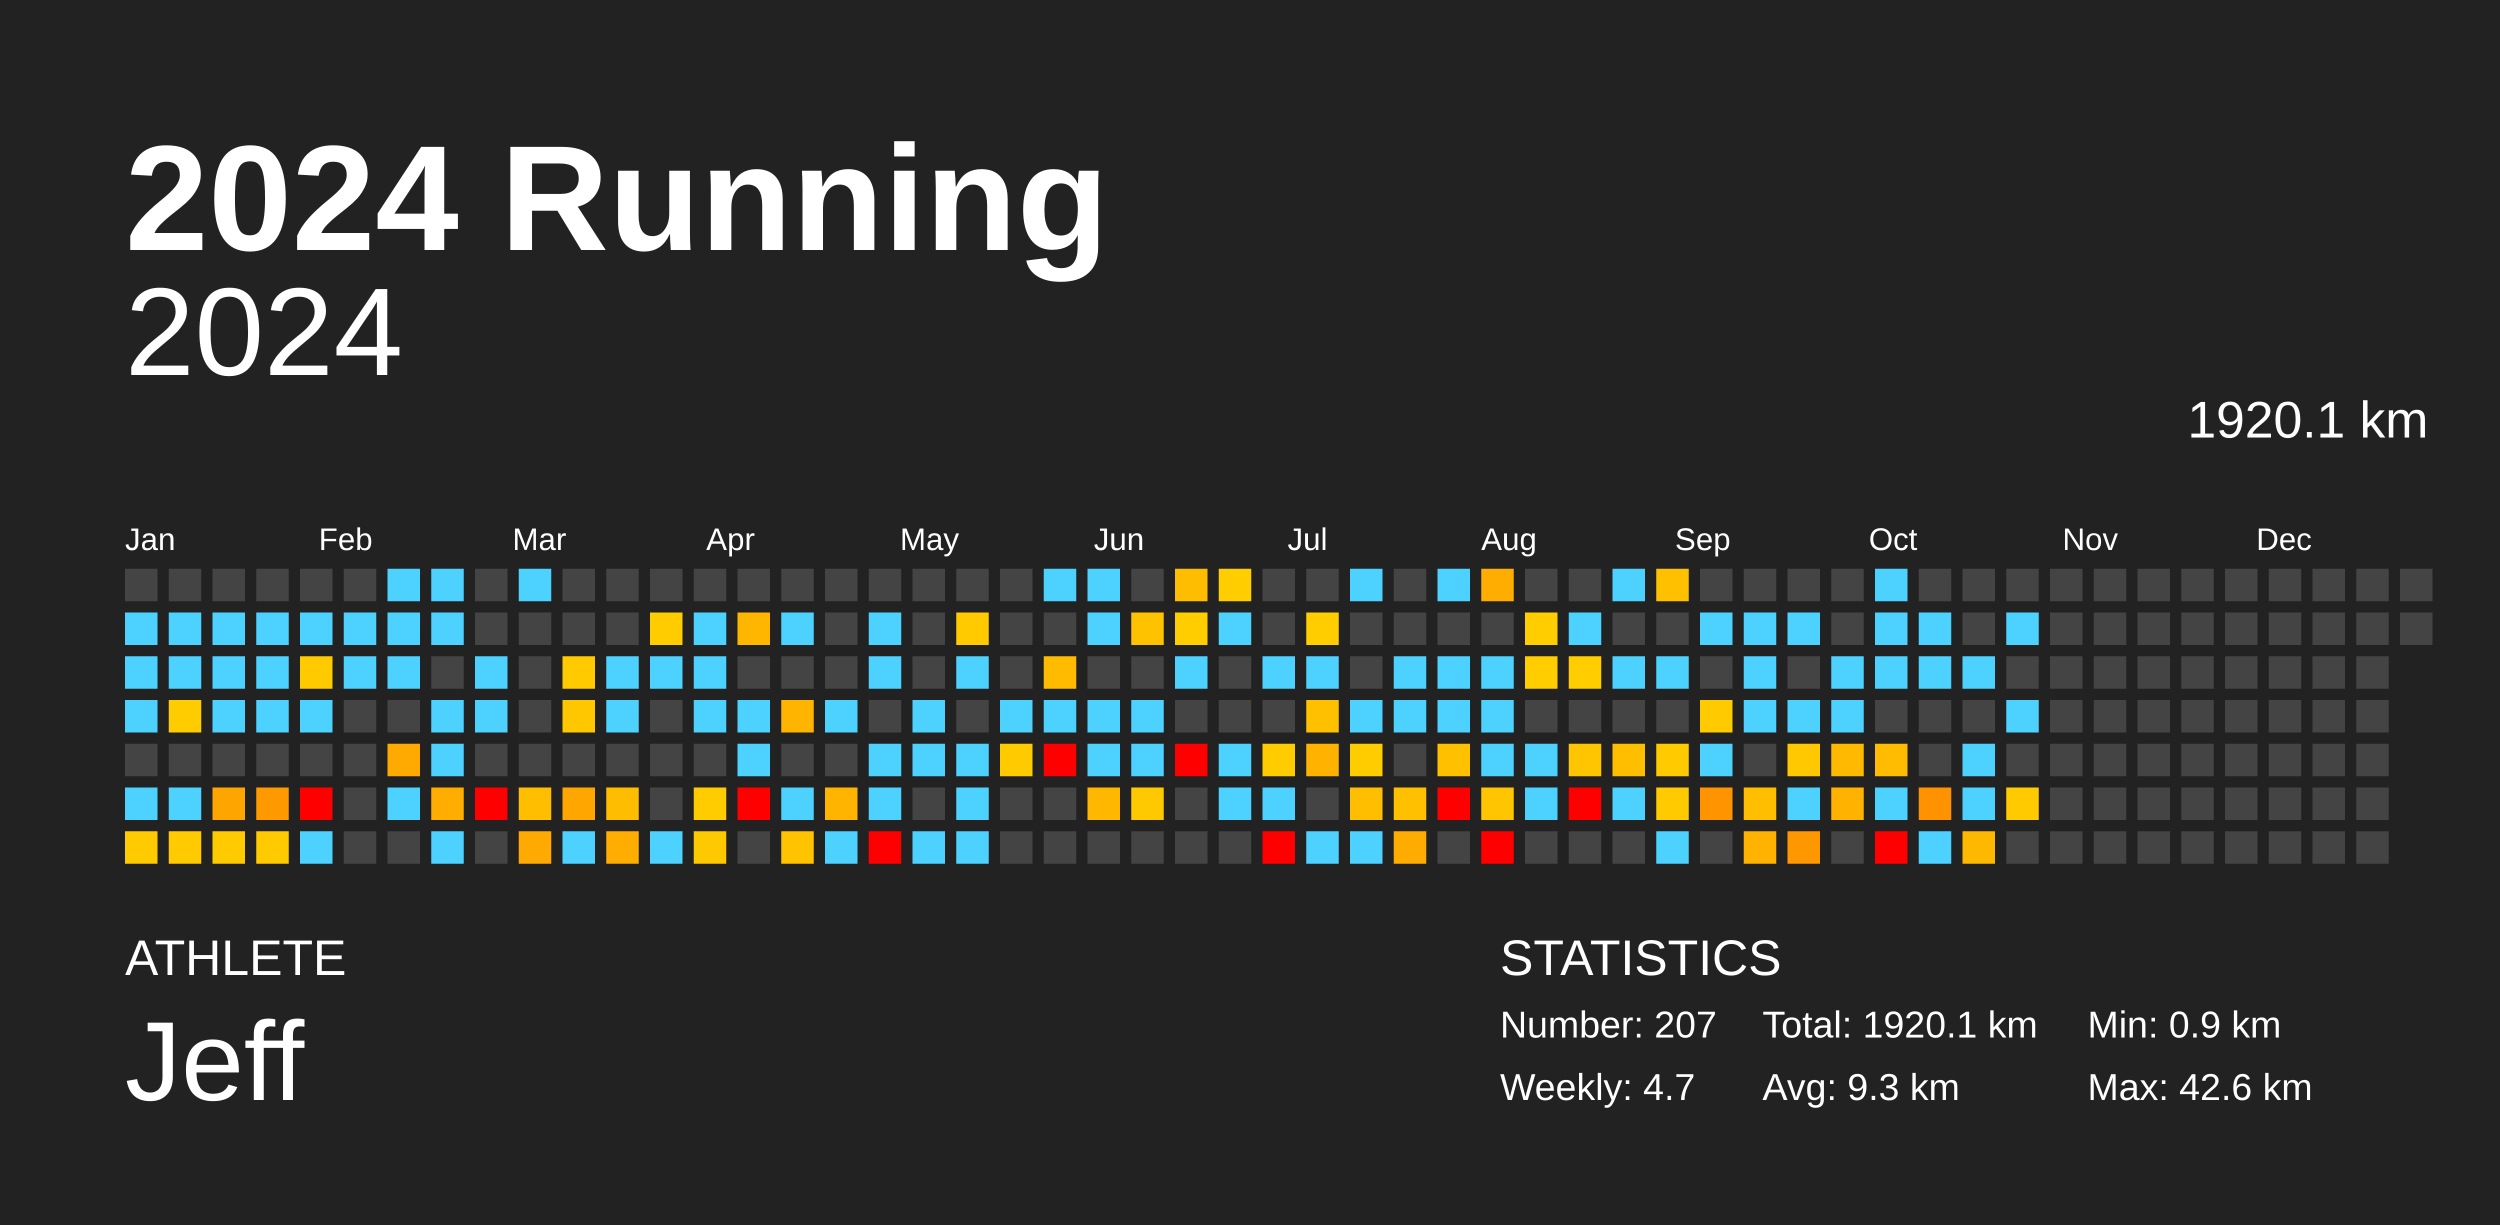
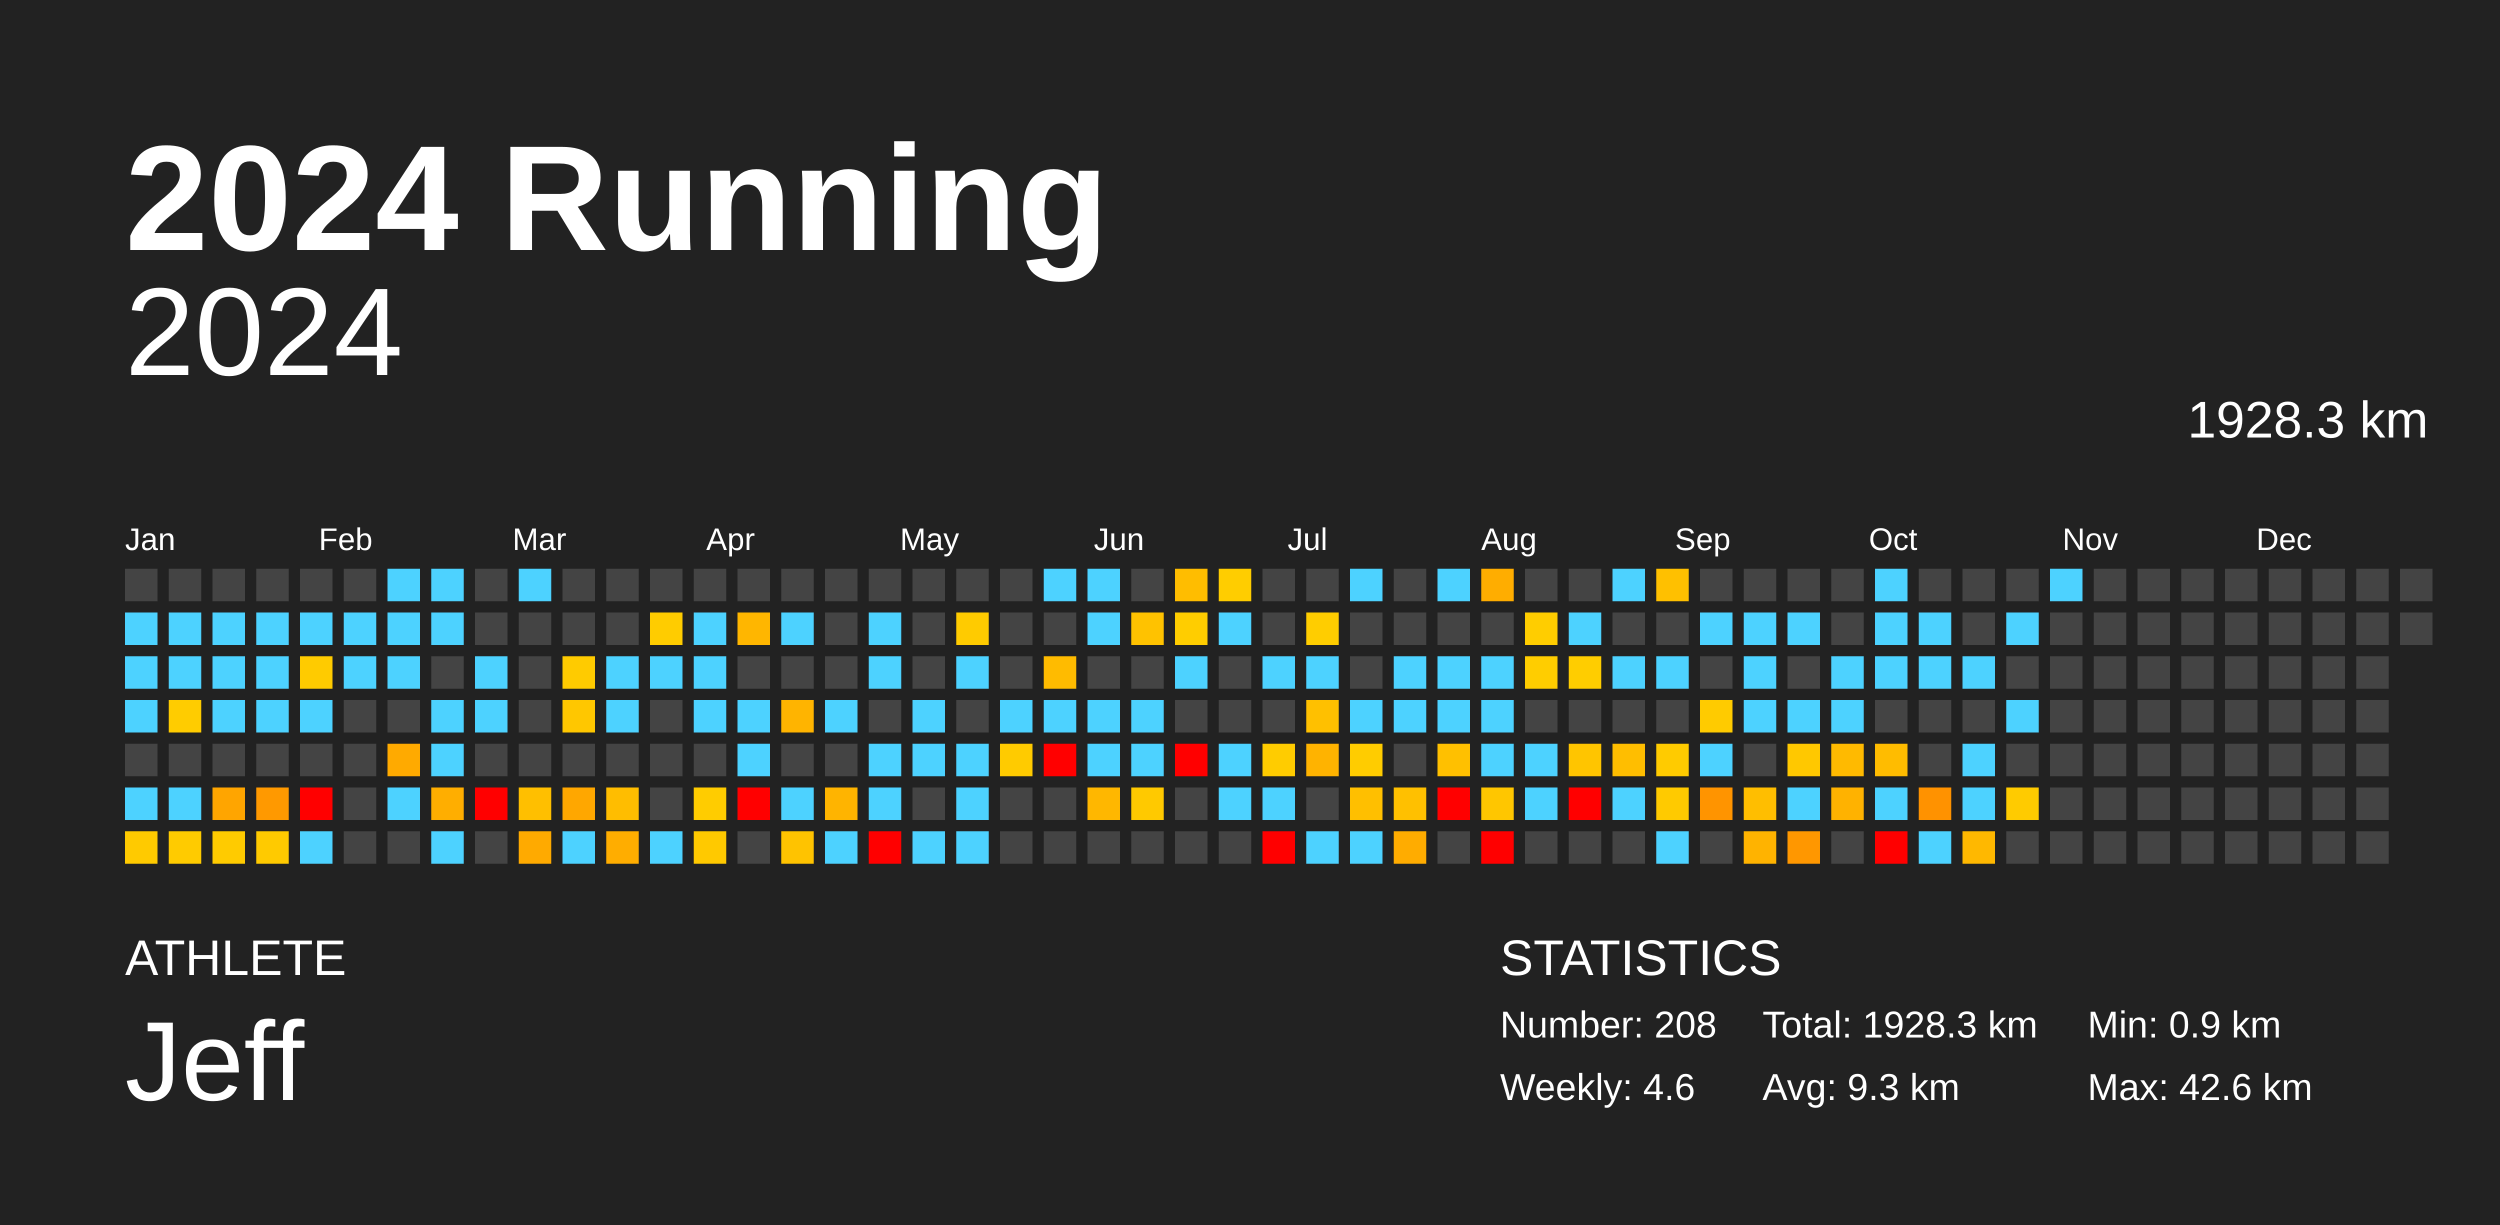
<svg xmlns="http://www.w3.org/2000/svg" baseProfile="full" height="98mm" version="1.1" viewBox="0,0,200,98" width="200mm">
  <defs />
  <rect fill="#222222" height="98" width="200" x="0" y="0" />
  <text fill="#FFFFFF" style="font-size:12px; font-family:Arial; font-weight:bold;" x="10" y="20">2024 Running</text>
  <text fill="#FFFFFF" style="font-size:4px; font-family:Arial" x="10" y="78">ATHLETE</text>
  <text fill="#FFFFFF" style="font-size:9px; font-family:Arial" x="10" y="88">Jeff</text>
  <text fill="#FFFFFF" style="font-size:4px; font-family:Arial" x="120" y="78">STATISTICS</text>
-   <text fill="#FFFFFF" style="font-size:3px; font-family:Arial" x="120" y="83">Number: 207</text>
-   <text fill="#FFFFFF" style="font-size:3px; font-family:Arial" x="120" y="88">Weekly: 4.7</text>
-   <text fill="#FFFFFF" style="font-size:3px; font-family:Arial" x="141" y="83">Total: 1920.1 km</text>
+   <text fill="#FFFFFF" style="font-size:3px; font-family:Arial" x="120" y="83">Number: 208</text>
+   <text fill="#FFFFFF" style="font-size:3px; font-family:Arial" x="120" y="88">Weekly: 4.6</text>
+   <text fill="#FFFFFF" style="font-size:3px; font-family:Arial" x="141" y="83">Total: 1928.3 km</text>
  <text fill="#FFFFFF" style="font-size:3px; font-family:Arial" x="141" y="88">Avg: 9.3 km</text>
  <text fill="#FFFFFF" style="font-size:3px; font-family:Arial" x="167" y="83">Min: 0.9 km</text>
  <text fill="#FFFFFF" style="font-size:3px; font-family:Arial" x="167" y="88">Max: 42.6 km</text>
  <text alignment-baseline="hanging" fill="#FFFFFF" style="font-size:10.0px; font-family:Arial;" x="10" y="30">2024</text>
-   <text alignment-baseline="hanging" fill="#FFFFFF" style="font-size:4.125px; font-family:Arial;" x="175" y="35">1920.1 km</text>
+   <text alignment-baseline="hanging" fill="#FFFFFF" style="font-size:4.125px; font-family:Arial;" x="175" y="35">1928.3 km</text>
  <text fill="#FFFFFF" style="font-size:2.5px; font-family:Arial" x="10.0" y="44">Jan</text>
  <text fill="#FFFFFF" style="font-size:2.5px; font-family:Arial" x="25.5" y="44">Feb</text>
  <text fill="#FFFFFF" style="font-size:2.5px; font-family:Arial" x="41.0" y="44">Mar</text>
  <text fill="#FFFFFF" style="font-size:2.5px; font-family:Arial" x="56.5" y="44">Apr</text>
  <text fill="#FFFFFF" style="font-size:2.5px; font-family:Arial" x="72.0" y="44">May</text>
  <text fill="#FFFFFF" style="font-size:2.5px; font-family:Arial" x="87.5" y="44">Jun</text>
  <text fill="#FFFFFF" style="font-size:2.5px; font-family:Arial" x="103.0" y="44">Jul</text>
  <text fill="#FFFFFF" style="font-size:2.5px; font-family:Arial" x="118.5" y="44">Aug</text>
  <text fill="#FFFFFF" style="font-size:2.5px; font-family:Arial" x="134.0" y="44">Sep</text>
  <text fill="#FFFFFF" style="font-size:2.5px; font-family:Arial" x="149.5" y="44">Oct</text>
  <text fill="#FFFFFF" style="font-size:2.5px; font-family:Arial" x="165.0" y="44">Nov</text>
  <text fill="#FFFFFF" style="font-size:2.5px; font-family:Arial" x="180.5" y="44">Dec</text>
  <rect fill="#444444" height="2.6" width="2.6" x="10.0" y="45.5" />
  <rect fill="#4dd2ff" height="2.6" width="2.6" x="10.0" y="49.0" />
  <rect fill="#4dd2ff" height="2.6" width="2.6" x="10.0" y="52.5" />
  <rect fill="#4dd2ff" height="2.6" width="2.6" x="10.0" y="56.0" />
  <rect fill="#444444" height="2.6" width="2.6" x="10.0" y="59.5" />
  <rect fill="#4dd2ff" height="2.6" width="2.6" x="10.0" y="63.0" />
  <rect fill="#ffca00" height="2.6" width="2.6" x="10.0" y="66.5" />
  <rect fill="#444444" height="2.6" width="2.6" x="13.5" y="45.5" />
  <rect fill="#4dd2ff" height="2.6" width="2.6" x="13.5" y="49.0" />
  <rect fill="#4dd2ff" height="2.6" width="2.6" x="13.5" y="52.5" />
  <rect fill="#ffcc00" height="2.6" width="2.6" x="13.5" y="56.0" />
  <rect fill="#444444" height="2.6" width="2.6" x="13.5" y="59.5" />
  <rect fill="#4dd2ff" height="2.6" width="2.6" x="13.5" y="63.0" />
  <rect fill="#ffcb00" height="2.6" width="2.6" x="13.5" y="66.5" />
  <rect fill="#444444" height="2.6" width="2.6" x="17.0" y="45.5" />
  <rect fill="#4dd2ff" height="2.6" width="2.6" x="17.0" y="49.0" />
  <rect fill="#4dd2ff" height="2.6" width="2.6" x="17.0" y="52.5" />
  <rect fill="#4dd2ff" height="2.6" width="2.6" x="17.0" y="56.0" />
  <rect fill="#444444" height="2.6" width="2.6" x="17.0" y="59.5" />
  <rect fill="#ffa500" height="2.6" width="2.6" x="17.0" y="63.0" />
  <rect fill="#ffcb00" height="2.6" width="2.6" x="17.0" y="66.5" />
  <rect fill="#444444" height="2.6" width="2.6" x="20.5" y="45.5" />
  <rect fill="#4dd2ff" height="2.6" width="2.6" x="20.5" y="49.0" />
  <rect fill="#4dd2ff" height="2.6" width="2.6" x="20.5" y="52.5" />
  <rect fill="#4dd2ff" height="2.6" width="2.6" x="20.5" y="56.0" />
  <rect fill="#444444" height="2.6" width="2.6" x="20.5" y="59.5" />
  <rect fill="#ff9900" height="2.6" width="2.6" x="20.5" y="63.0" />
  <rect fill="#ffca00" height="2.6" width="2.6" x="20.5" y="66.5" />
  <rect fill="#444444" height="2.6" width="2.6" x="24.0" y="45.5" />
  <rect fill="#4dd2ff" height="2.6" width="2.6" x="24.0" y="49.0" />
  <rect fill="#ffcb00" height="2.6" width="2.6" x="24.0" y="52.5" />
  <rect fill="#4dd2ff" height="2.6" width="2.6" x="24.0" y="56.0" />
  <rect fill="#444444" height="2.6" width="2.6" x="24.0" y="59.5" />
  <rect fill="red" height="2.6" width="2.6" x="24.0" y="63.0" />
  <rect fill="#4dd2ff" height="2.6" width="2.6" x="24.0" y="66.5" />
  <rect fill="#444444" height="2.6" width="2.6" x="27.5" y="45.5" />
  <rect fill="#4dd2ff" height="2.6" width="2.6" x="27.5" y="49.0" />
  <rect fill="#4dd2ff" height="2.6" width="2.6" x="27.5" y="52.5" />
  <rect fill="#444444" height="2.6" width="2.6" x="27.5" y="56.0" />
  <rect fill="#444444" height="2.6" width="2.6" x="27.5" y="59.5" />
  <rect fill="#444444" height="2.6" width="2.6" x="27.5" y="63.0" />
  <rect fill="#444444" height="2.6" width="2.6" x="27.5" y="66.5" />
  <rect fill="#4dd2ff" height="2.6" width="2.6" x="31.0" y="45.5" />
  <rect fill="#4dd2ff" height="2.6" width="2.6" x="31.0" y="49.0" />
  <rect fill="#4dd2ff" height="2.6" width="2.6" x="31.0" y="52.5" />
  <rect fill="#444444" height="2.6" width="2.6" x="31.0" y="56.0" />
  <rect fill="#ffaa00" height="2.6" width="2.6" x="31.0" y="59.5" />
  <rect fill="#4dd2ff" height="2.6" width="2.6" x="31.0" y="63.0" />
  <rect fill="#444444" height="2.6" width="2.6" x="31.0" y="66.5" />
  <rect fill="#4dd2ff" height="2.6" width="2.6" x="34.5" y="45.5" />
  <rect fill="#4dd2ff" height="2.6" width="2.6" x="34.5" y="49.0" />
  <rect fill="#444444" height="2.6" width="2.6" x="34.5" y="52.5" />
  <rect fill="#4dd2ff" height="2.6" width="2.6" x="34.5" y="56.0" />
  <rect fill="#4dd2ff" height="2.6" width="2.6" x="34.5" y="59.5" />
  <rect fill="#ffae00" height="2.6" width="2.6" x="34.5" y="63.0" />
  <rect fill="#4dd2ff" height="2.6" width="2.6" x="34.5" y="66.5" />
  <rect fill="#444444" height="2.6" width="2.6" x="38.0" y="45.5" />
  <rect fill="#444444" height="2.6" width="2.6" x="38.0" y="49.0" />
  <rect fill="#4dd2ff" height="2.6" width="2.6" x="38.0" y="52.5" />
  <rect fill="#4dd2ff" height="2.6" width="2.6" x="38.0" y="56.0" />
  <rect fill="#444444" height="2.6" width="2.6" x="38.0" y="59.5" />
  <rect fill="red" height="2.6" width="2.6" x="38.0" y="63.0" />
  <rect fill="#444444" height="2.6" width="2.6" x="38.0" y="66.5" />
  <rect fill="#4dd2ff" height="2.6" width="2.6" x="41.5" y="45.5" />
  <rect fill="#444444" height="2.6" width="2.6" x="41.5" y="49.0" />
  <rect fill="#444444" height="2.6" width="2.6" x="41.5" y="52.5" />
  <rect fill="#444444" height="2.6" width="2.6" x="41.5" y="56.0" />
  <rect fill="#444444" height="2.6" width="2.6" x="41.5" y="59.5" />
  <rect fill="#ffbf00" height="2.6" width="2.6" x="41.5" y="63.0" />
  <rect fill="#ffaa00" height="2.6" width="2.6" x="41.5" y="66.5" />
  <rect fill="#444444" height="2.6" width="2.6" x="45.0" y="45.5" />
  <rect fill="#444444" height="2.6" width="2.6" x="45.0" y="49.0" />
  <rect fill="#ffcb00" height="2.6" width="2.6" x="45.0" y="52.5" />
  <rect fill="#ffc700" height="2.6" width="2.6" x="45.0" y="56.0" />
  <rect fill="#444444" height="2.6" width="2.6" x="45.0" y="59.5" />
  <rect fill="#ffa700" height="2.6" width="2.6" x="45.0" y="63.0" />
  <rect fill="#4dd2ff" height="2.6" width="2.6" x="45.0" y="66.5" />
  <rect fill="#444444" height="2.6" width="2.6" x="48.5" y="45.5" />
  <rect fill="#444444" height="2.6" width="2.6" x="48.5" y="49.0" />
  <rect fill="#4dd2ff" height="2.6" width="2.6" x="48.5" y="52.5" />
  <rect fill="#4dd2ff" height="2.6" width="2.6" x="48.5" y="56.0" />
  <rect fill="#444444" height="2.6" width="2.6" x="48.5" y="59.5" />
  <rect fill="#ffbd00" height="2.6" width="2.6" x="48.5" y="63.0" />
  <rect fill="#ffad00" height="2.6" width="2.6" x="48.5" y="66.5" />
  <rect fill="#444444" height="2.6" width="2.6" x="52.0" y="45.5" />
  <rect fill="#ffcc00" height="2.6" width="2.6" x="52.0" y="49.0" />
  <rect fill="#4dd2ff" height="2.6" width="2.6" x="52.0" y="52.5" />
  <rect fill="#444444" height="2.6" width="2.6" x="52.0" y="56.0" />
  <rect fill="#444444" height="2.6" width="2.6" x="52.0" y="59.5" />
  <rect fill="#444444" height="2.6" width="2.6" x="52.0" y="63.0" />
  <rect fill="#4dd2ff" height="2.6" width="2.6" x="52.0" y="66.5" />
  <rect fill="#444444" height="2.6" width="2.6" x="55.5" y="45.5" />
  <rect fill="#4dd2ff" height="2.6" width="2.6" x="55.5" y="49.0" />
  <rect fill="#4dd2ff" height="2.6" width="2.6" x="55.5" y="52.5" />
  <rect fill="#4dd2ff" height="2.6" width="2.6" x="55.5" y="56.0" />
  <rect fill="#444444" height="2.6" width="2.6" x="55.5" y="59.5" />
  <rect fill="#ffcc00" height="2.6" width="2.6" x="55.5" y="63.0" />
  <rect fill="#ffc900" height="2.6" width="2.6" x="55.5" y="66.5" />
  <rect fill="#444444" height="2.6" width="2.6" x="59.0" y="45.5" />
  <rect fill="#ffb600" height="2.6" width="2.6" x="59.0" y="49.0" />
  <rect fill="#444444" height="2.6" width="2.6" x="59.0" y="52.5" />
  <rect fill="#4dd2ff" height="2.6" width="2.6" x="59.0" y="56.0" />
  <rect fill="#4dd2ff" height="2.6" width="2.6" x="59.0" y="59.5" />
  <rect fill="red" height="2.6" width="2.6" x="59.0" y="63.0" />
  <rect fill="#444444" height="2.6" width="2.6" x="59.0" y="66.5" />
  <rect fill="#444444" height="2.6" width="2.6" x="62.5" y="45.5" />
  <rect fill="#4dd2ff" height="2.6" width="2.6" x="62.5" y="49.0" />
  <rect fill="#444444" height="2.6" width="2.6" x="62.5" y="52.5" />
  <rect fill="#ffb400" height="2.6" width="2.6" x="62.5" y="56.0" />
  <rect fill="#444444" height="2.6" width="2.6" x="62.5" y="59.5" />
  <rect fill="#4dd2ff" height="2.6" width="2.6" x="62.5" y="63.0" />
  <rect fill="#ffc300" height="2.6" width="2.6" x="62.5" y="66.5" />
  <rect fill="#444444" height="2.6" width="2.6" x="66.0" y="45.5" />
  <rect fill="#444444" height="2.6" width="2.6" x="66.0" y="49.0" />
  <rect fill="#444444" height="2.6" width="2.6" x="66.0" y="52.5" />
  <rect fill="#4dd2ff" height="2.6" width="2.6" x="66.0" y="56.0" />
  <rect fill="#444444" height="2.6" width="2.6" x="66.0" y="59.5" />
  <rect fill="#ffb400" height="2.6" width="2.6" x="66.0" y="63.0" />
  <rect fill="#4dd2ff" height="2.6" width="2.6" x="66.0" y="66.5" />
  <rect fill="#444444" height="2.6" width="2.6" x="69.5" y="45.5" />
  <rect fill="#4dd2ff" height="2.6" width="2.6" x="69.5" y="49.0" />
  <rect fill="#4dd2ff" height="2.6" width="2.6" x="69.5" y="52.5" />
  <rect fill="#444444" height="2.6" width="2.6" x="69.5" y="56.0" />
  <rect fill="#4dd2ff" height="2.6" width="2.6" x="69.5" y="59.5" />
  <rect fill="#4dd2ff" height="2.6" width="2.6" x="69.5" y="63.0" />
  <rect fill="red" height="2.6" width="2.6" x="69.5" y="66.5" />
  <rect fill="#444444" height="2.6" width="2.6" x="73.0" y="45.5" />
  <rect fill="#444444" height="2.6" width="2.6" x="73.0" y="49.0" />
  <rect fill="#444444" height="2.6" width="2.6" x="73.0" y="52.5" />
  <rect fill="#4dd2ff" height="2.6" width="2.6" x="73.0" y="56.0" />
  <rect fill="#4dd2ff" height="2.6" width="2.6" x="73.0" y="59.5" />
  <rect fill="#444444" height="2.6" width="2.6" x="73.0" y="63.0" />
  <rect fill="#4dd2ff" height="2.6" width="2.6" x="73.0" y="66.5" />
  <rect fill="#444444" height="2.6" width="2.6" x="76.5" y="45.5" />
  <rect fill="#ffcb00" height="2.6" width="2.6" x="76.5" y="49.0" />
  <rect fill="#4dd2ff" height="2.6" width="2.6" x="76.5" y="52.5" />
  <rect fill="#444444" height="2.6" width="2.6" x="76.5" y="56.0" />
  <rect fill="#4dd2ff" height="2.6" width="2.6" x="76.5" y="59.5" />
  <rect fill="#4dd2ff" height="2.6" width="2.6" x="76.5" y="63.0" />
  <rect fill="#4dd2ff" height="2.6" width="2.6" x="76.5" y="66.5" />
  <rect fill="#444444" height="2.6" width="2.6" x="80.0" y="45.5" />
  <rect fill="#444444" height="2.6" width="2.6" x="80.0" y="49.0" />
  <rect fill="#444444" height="2.6" width="2.6" x="80.0" y="52.5" />
  <rect fill="#4dd2ff" height="2.6" width="2.6" x="80.0" y="56.0" />
  <rect fill="#ffcb00" height="2.6" width="2.6" x="80.0" y="59.5" />
  <rect fill="#444444" height="2.6" width="2.6" x="80.0" y="63.0" />
  <rect fill="#444444" height="2.6" width="2.6" x="80.0" y="66.5" />
  <rect fill="#4dd2ff" height="2.6" width="2.6" x="83.5" y="45.5" />
  <rect fill="#444444" height="2.6" width="2.6" x="83.5" y="49.0" />
  <rect fill="#ffbb00" height="2.6" width="2.6" x="83.5" y="52.5" />
  <rect fill="#4dd2ff" height="2.6" width="2.6" x="83.5" y="56.0" />
  <rect fill="red" height="2.6" width="2.6" x="83.5" y="59.5" />
  <rect fill="#444444" height="2.6" width="2.6" x="83.5" y="63.0" />
  <rect fill="#444444" height="2.6" width="2.6" x="83.5" y="66.5" />
  <rect fill="#4dd2ff" height="2.6" width="2.6" x="87.0" y="45.5" />
  <rect fill="#4dd2ff" height="2.6" width="2.6" x="87.0" y="49.0" />
  <rect fill="#444444" height="2.6" width="2.6" x="87.0" y="52.5" />
  <rect fill="#4dd2ff" height="2.6" width="2.6" x="87.0" y="56.0" />
  <rect fill="#4dd2ff" height="2.6" width="2.6" x="87.0" y="59.5" />
  <rect fill="#ffb700" height="2.6" width="2.6" x="87.0" y="63.0" />
  <rect fill="#444444" height="2.6" width="2.6" x="87.0" y="66.5" />
  <rect fill="#444444" height="2.6" width="2.6" x="90.5" y="45.5" />
  <rect fill="#ffc200" height="2.6" width="2.6" x="90.5" y="49.0" />
  <rect fill="#444444" height="2.6" width="2.6" x="90.5" y="52.5" />
  <rect fill="#4dd2ff" height="2.6" width="2.6" x="90.5" y="56.0" />
  <rect fill="#4dd2ff" height="2.6" width="2.6" x="90.5" y="59.5" />
  <rect fill="#ffc900" height="2.6" width="2.6" x="90.5" y="63.0" />
  <rect fill="#444444" height="2.6" width="2.6" x="90.5" y="66.5" />
  <rect fill="#ffbd00" height="2.6" width="2.6" x="94.0" y="45.5" />
  <rect fill="#ffcd00" height="2.6" width="2.6" x="94.0" y="49.0" />
  <rect fill="#4dd2ff" height="2.6" width="2.6" x="94.0" y="52.5" />
  <rect fill="#444444" height="2.6" width="2.6" x="94.0" y="56.0" />
  <rect fill="red" height="2.6" width="2.6" x="94.0" y="59.5" />
  <rect fill="#444444" height="2.6" width="2.6" x="94.0" y="63.0" />
  <rect fill="#444444" height="2.6" width="2.6" x="94.0" y="66.5" />
  <rect fill="#ffcd00" height="2.6" width="2.6" x="97.5" y="45.5" />
  <rect fill="#4dd2ff" height="2.6" width="2.6" x="97.5" y="49.0" />
  <rect fill="#444444" height="2.6" width="2.6" x="97.5" y="52.5" />
  <rect fill="#444444" height="2.6" width="2.6" x="97.5" y="56.0" />
  <rect fill="#4dd2ff" height="2.6" width="2.6" x="97.5" y="59.5" />
  <rect fill="#4dd2ff" height="2.6" width="2.6" x="97.5" y="63.0" />
  <rect fill="#444444" height="2.6" width="2.6" x="97.5" y="66.5" />
  <rect fill="#444444" height="2.6" width="2.6" x="101.0" y="45.5" />
  <rect fill="#444444" height="2.6" width="2.6" x="101.0" y="49.0" />
  <rect fill="#4dd2ff" height="2.6" width="2.6" x="101.0" y="52.5" />
  <rect fill="#444444" height="2.6" width="2.6" x="101.0" y="56.0" />
  <rect fill="#ffcc00" height="2.6" width="2.6" x="101.0" y="59.5" />
  <rect fill="#4dd2ff" height="2.6" width="2.6" x="101.0" y="63.0" />
  <rect fill="red" height="2.6" width="2.6" x="101.0" y="66.5" />
  <rect fill="#444444" height="2.6" width="2.6" x="104.5" y="45.5" />
  <rect fill="#ffcd00" height="2.6" width="2.6" x="104.5" y="49.0" />
  <rect fill="#4dd2ff" height="2.6" width="2.6" x="104.5" y="52.5" />
  <rect fill="#ffc000" height="2.6" width="2.6" x="104.5" y="56.0" />
  <rect fill="#ffb300" height="2.6" width="2.6" x="104.5" y="59.5" />
  <rect fill="#444444" height="2.6" width="2.6" x="104.5" y="63.0" />
  <rect fill="#4dd2ff" height="2.6" width="2.6" x="104.5" y="66.5" />
  <rect fill="#4dd2ff" height="2.6" width="2.6" x="108.0" y="45.5" />
  <rect fill="#444444" height="2.6" width="2.6" x="108.0" y="49.0" />
  <rect fill="#444444" height="2.6" width="2.6" x="108.0" y="52.5" />
  <rect fill="#4dd2ff" height="2.6" width="2.6" x="108.0" y="56.0" />
  <rect fill="#ffcc00" height="2.6" width="2.6" x="108.0" y="59.5" />
  <rect fill="#ffbf00" height="2.6" width="2.6" x="108.0" y="63.0" />
  <rect fill="#4dd2ff" height="2.6" width="2.6" x="108.0" y="66.5" />
  <rect fill="#444444" height="2.6" width="2.6" x="111.5" y="45.5" />
  <rect fill="#444444" height="2.6" width="2.6" x="111.5" y="49.0" />
  <rect fill="#4dd2ff" height="2.6" width="2.6" x="111.5" y="52.5" />
  <rect fill="#4dd2ff" height="2.6" width="2.6" x="111.5" y="56.0" />
  <rect fill="#444444" height="2.6" width="2.6" x="111.5" y="59.5" />
  <rect fill="#ffc000" height="2.6" width="2.6" x="111.5" y="63.0" />
  <rect fill="#ffac00" height="2.6" width="2.6" x="111.5" y="66.5" />
  <rect fill="#4dd2ff" height="2.6" width="2.6" x="115.0" y="45.5" />
  <rect fill="#444444" height="2.6" width="2.6" x="115.0" y="49.0" />
  <rect fill="#4dd2ff" height="2.6" width="2.6" x="115.0" y="52.5" />
  <rect fill="#4dd2ff" height="2.6" width="2.6" x="115.0" y="56.0" />
  <rect fill="#ffc000" height="2.6" width="2.6" x="115.0" y="59.5" />
  <rect fill="red" height="2.6" width="2.6" x="115.0" y="63.0" />
  <rect fill="#444444" height="2.6" width="2.6" x="115.0" y="66.5" />
  <rect fill="#ffad00" height="2.6" width="2.6" x="118.5" y="45.5" />
  <rect fill="#444444" height="2.6" width="2.6" x="118.5" y="49.0" />
  <rect fill="#4dd2ff" height="2.6" width="2.6" x="118.5" y="52.5" />
  <rect fill="#4dd2ff" height="2.6" width="2.6" x="118.5" y="56.0" />
  <rect fill="#4dd2ff" height="2.6" width="2.6" x="118.5" y="59.5" />
  <rect fill="#ffc600" height="2.6" width="2.6" x="118.5" y="63.0" />
  <rect fill="red" height="2.6" width="2.6" x="118.5" y="66.5" />
  <rect fill="#444444" height="2.6" width="2.6" x="122.0" y="45.5" />
  <rect fill="#ffcd00" height="2.6" width="2.6" x="122.0" y="49.0" />
  <rect fill="#ffcd00" height="2.6" width="2.6" x="122.0" y="52.5" />
  <rect fill="#444444" height="2.6" width="2.6" x="122.0" y="56.0" />
  <rect fill="#4dd2ff" height="2.6" width="2.6" x="122.0" y="59.5" />
  <rect fill="#4dd2ff" height="2.6" width="2.6" x="122.0" y="63.0" />
  <rect fill="#444444" height="2.6" width="2.6" x="122.0" y="66.5" />
  <rect fill="#444444" height="2.6" width="2.6" x="125.5" y="45.5" />
  <rect fill="#4dd2ff" height="2.6" width="2.6" x="125.5" y="49.0" />
  <rect fill="#ffcd00" height="2.6" width="2.6" x="125.5" y="52.5" />
  <rect fill="#444444" height="2.6" width="2.6" x="125.5" y="56.0" />
  <rect fill="#ffc500" height="2.6" width="2.6" x="125.5" y="59.5" />
  <rect fill="red" height="2.6" width="2.6" x="125.5" y="63.0" />
  <rect fill="#444444" height="2.6" width="2.6" x="125.5" y="66.5" />
  <rect fill="#4dd2ff" height="2.6" width="2.6" x="129.0" y="45.5" />
  <rect fill="#444444" height="2.6" width="2.6" x="129.0" y="49.0" />
  <rect fill="#4dd2ff" height="2.6" width="2.6" x="129.0" y="52.5" />
  <rect fill="#444444" height="2.6" width="2.6" x="129.0" y="56.0" />
  <rect fill="#ffbe00" height="2.6" width="2.6" x="129.0" y="59.5" />
  <rect fill="#4dd2ff" height="2.6" width="2.6" x="129.0" y="63.0" />
  <rect fill="#444444" height="2.6" width="2.6" x="129.0" y="66.5" />
  <rect fill="#ffc000" height="2.6" width="2.6" x="132.5" y="45.5" />
  <rect fill="#444444" height="2.6" width="2.6" x="132.5" y="49.0" />
  <rect fill="#4dd2ff" height="2.6" width="2.6" x="132.5" y="52.5" />
  <rect fill="#444444" height="2.6" width="2.6" x="132.5" y="56.0" />
  <rect fill="#ffcb00" height="2.6" width="2.6" x="132.5" y="59.5" />
  <rect fill="#ffca00" height="2.6" width="2.6" x="132.5" y="63.0" />
  <rect fill="#4dd2ff" height="2.6" width="2.6" x="132.5" y="66.5" />
  <rect fill="#444444" height="2.6" width="2.6" x="136.0" y="45.5" />
  <rect fill="#4dd2ff" height="2.6" width="2.6" x="136.0" y="49.0" />
  <rect fill="#444444" height="2.6" width="2.6" x="136.0" y="52.5" />
  <rect fill="#ffcb00" height="2.6" width="2.6" x="136.0" y="56.0" />
  <rect fill="#4dd2ff" height="2.6" width="2.6" x="136.0" y="59.5" />
  <rect fill="#ff9400" height="2.6" width="2.6" x="136.0" y="63.0" />
  <rect fill="#444444" height="2.6" width="2.6" x="136.0" y="66.5" />
  <rect fill="#444444" height="2.6" width="2.6" x="139.5" y="45.5" />
  <rect fill="#4dd2ff" height="2.6" width="2.6" x="139.5" y="49.0" />
  <rect fill="#4dd2ff" height="2.6" width="2.6" x="139.5" y="52.5" />
  <rect fill="#4dd2ff" height="2.6" width="2.6" x="139.5" y="56.0" />
  <rect fill="#444444" height="2.6" width="2.6" x="139.5" y="59.5" />
  <rect fill="#ffbe00" height="2.6" width="2.6" x="139.5" y="63.0" />
  <rect fill="#ffb300" height="2.6" width="2.6" x="139.5" y="66.5" />
  <rect fill="#444444" height="2.6" width="2.6" x="143.0" y="45.5" />
  <rect fill="#4dd2ff" height="2.6" width="2.6" x="143.0" y="49.0" />
  <rect fill="#444444" height="2.6" width="2.6" x="143.0" y="52.5" />
  <rect fill="#4dd2ff" height="2.6" width="2.6" x="143.0" y="56.0" />
  <rect fill="#ffc800" height="2.6" width="2.6" x="143.0" y="59.5" />
  <rect fill="#4dd2ff" height="2.6" width="2.6" x="143.0" y="63.0" />
  <rect fill="#ff9700" height="2.6" width="2.6" x="143.0" y="66.5" />
  <rect fill="#444444" height="2.6" width="2.6" x="146.5" y="45.5" />
  <rect fill="#444444" height="2.6" width="2.6" x="146.5" y="49.0" />
  <rect fill="#4dd2ff" height="2.6" width="2.6" x="146.5" y="52.5" />
  <rect fill="#4dd2ff" height="2.6" width="2.6" x="146.5" y="56.0" />
  <rect fill="#ffba00" height="2.6" width="2.6" x="146.5" y="59.5" />
  <rect fill="#ffb200" height="2.6" width="2.6" x="146.5" y="63.0" />
  <rect fill="#444444" height="2.6" width="2.6" x="146.5" y="66.5" />
  <rect fill="#4dd2ff" height="2.6" width="2.6" x="150.0" y="45.5" />
  <rect fill="#4dd2ff" height="2.6" width="2.6" x="150.0" y="49.0" />
  <rect fill="#4dd2ff" height="2.6" width="2.6" x="150.0" y="52.5" />
  <rect fill="#444444" height="2.6" width="2.6" x="150.0" y="56.0" />
  <rect fill="#ffbc00" height="2.6" width="2.6" x="150.0" y="59.5" />
  <rect fill="#4dd2ff" height="2.6" width="2.6" x="150.0" y="63.0" />
  <rect fill="red" height="2.6" width="2.6" x="150.0" y="66.5" />
  <rect fill="#444444" height="2.6" width="2.6" x="153.5" y="45.5" />
  <rect fill="#4dd2ff" height="2.6" width="2.6" x="153.5" y="49.0" />
  <rect fill="#4dd2ff" height="2.6" width="2.6" x="153.5" y="52.5" />
  <rect fill="#444444" height="2.6" width="2.6" x="153.5" y="56.0" />
  <rect fill="#444444" height="2.6" width="2.6" x="153.5" y="59.5" />
  <rect fill="#ff9200" height="2.6" width="2.6" x="153.5" y="63.0" />
  <rect fill="#4dd2ff" height="2.6" width="2.6" x="153.5" y="66.5" />
  <rect fill="#444444" height="2.6" width="2.6" x="157.0" y="45.5" />
  <rect fill="#444444" height="2.6" width="2.6" x="157.0" y="49.0" />
  <rect fill="#4dd2ff" height="2.6" width="2.6" x="157.0" y="52.5" />
  <rect fill="#444444" height="2.6" width="2.6" x="157.0" y="56.0" />
  <rect fill="#4dd2ff" height="2.6" width="2.6" x="157.0" y="59.5" />
  <rect fill="#4dd2ff" height="2.6" width="2.6" x="157.0" y="63.0" />
  <rect fill="#ffb800" height="2.6" width="2.6" x="157.0" y="66.5" />
  <rect fill="#444444" height="2.6" width="2.6" x="160.5" y="45.5" />
  <rect fill="#4dd2ff" height="2.6" width="2.6" x="160.5" y="49.0" />
  <rect fill="#444444" height="2.6" width="2.6" x="160.5" y="52.5" />
  <rect fill="#4dd2ff" height="2.6" width="2.6" x="160.5" y="56.0" />
  <rect fill="#444444" height="2.6" width="2.6" x="160.5" y="59.5" />
  <rect fill="#ffcb00" height="2.6" width="2.6" x="160.5" y="63.0" />
  <rect fill="#444444" height="2.6" width="2.6" x="160.5" y="66.5" />
-   <rect fill="#444444" height="2.6" width="2.6" x="164.0" y="45.5" />
+   <rect fill="#4dd2ff" height="2.6" width="2.6" x="164.0" y="45.5" />
  <rect fill="#444444" height="2.6" width="2.6" x="164.0" y="49.0" />
  <rect fill="#444444" height="2.6" width="2.6" x="164.0" y="52.5" />
  <rect fill="#444444" height="2.6" width="2.6" x="164.0" y="56.0" />
  <rect fill="#444444" height="2.6" width="2.6" x="164.0" y="59.5" />
  <rect fill="#444444" height="2.6" width="2.6" x="164.0" y="63.0" />
  <rect fill="#444444" height="2.6" width="2.6" x="164.0" y="66.5" />
  <rect fill="#444444" height="2.6" width="2.6" x="167.5" y="45.5" />
  <rect fill="#444444" height="2.6" width="2.6" x="167.5" y="49.0" />
  <rect fill="#444444" height="2.6" width="2.6" x="167.5" y="52.5" />
  <rect fill="#444444" height="2.6" width="2.6" x="167.5" y="56.0" />
  <rect fill="#444444" height="2.6" width="2.6" x="167.5" y="59.5" />
  <rect fill="#444444" height="2.6" width="2.6" x="167.5" y="63.0" />
  <rect fill="#444444" height="2.6" width="2.6" x="167.5" y="66.5" />
  <rect fill="#444444" height="2.6" width="2.6" x="171.0" y="45.5" />
  <rect fill="#444444" height="2.6" width="2.6" x="171.0" y="49.0" />
  <rect fill="#444444" height="2.6" width="2.6" x="171.0" y="52.5" />
  <rect fill="#444444" height="2.6" width="2.6" x="171.0" y="56.0" />
  <rect fill="#444444" height="2.6" width="2.6" x="171.0" y="59.5" />
  <rect fill="#444444" height="2.6" width="2.6" x="171.0" y="63.0" />
  <rect fill="#444444" height="2.6" width="2.6" x="171.0" y="66.5" />
  <rect fill="#444444" height="2.6" width="2.6" x="174.5" y="45.5" />
  <rect fill="#444444" height="2.6" width="2.6" x="174.5" y="49.0" />
  <rect fill="#444444" height="2.6" width="2.6" x="174.5" y="52.5" />
  <rect fill="#444444" height="2.6" width="2.6" x="174.5" y="56.0" />
  <rect fill="#444444" height="2.6" width="2.6" x="174.5" y="59.5" />
  <rect fill="#444444" height="2.6" width="2.6" x="174.5" y="63.0" />
  <rect fill="#444444" height="2.6" width="2.6" x="174.5" y="66.5" />
  <rect fill="#444444" height="2.6" width="2.6" x="178.0" y="45.5" />
  <rect fill="#444444" height="2.6" width="2.6" x="178.0" y="49.0" />
  <rect fill="#444444" height="2.6" width="2.6" x="178.0" y="52.5" />
  <rect fill="#444444" height="2.6" width="2.6" x="178.0" y="56.0" />
  <rect fill="#444444" height="2.6" width="2.6" x="178.0" y="59.5" />
  <rect fill="#444444" height="2.6" width="2.6" x="178.0" y="63.0" />
  <rect fill="#444444" height="2.6" width="2.6" x="178.0" y="66.5" />
  <rect fill="#444444" height="2.6" width="2.6" x="181.5" y="45.5" />
  <rect fill="#444444" height="2.6" width="2.6" x="181.5" y="49.0" />
  <rect fill="#444444" height="2.6" width="2.6" x="181.5" y="52.5" />
  <rect fill="#444444" height="2.6" width="2.6" x="181.5" y="56.0" />
  <rect fill="#444444" height="2.6" width="2.6" x="181.5" y="59.5" />
  <rect fill="#444444" height="2.6" width="2.6" x="181.5" y="63.0" />
  <rect fill="#444444" height="2.6" width="2.6" x="181.5" y="66.5" />
  <rect fill="#444444" height="2.6" width="2.6" x="185.0" y="45.5" />
  <rect fill="#444444" height="2.6" width="2.6" x="185.0" y="49.0" />
  <rect fill="#444444" height="2.6" width="2.6" x="185.0" y="52.5" />
  <rect fill="#444444" height="2.6" width="2.6" x="185.0" y="56.0" />
  <rect fill="#444444" height="2.6" width="2.6" x="185.0" y="59.5" />
  <rect fill="#444444" height="2.6" width="2.6" x="185.0" y="63.0" />
  <rect fill="#444444" height="2.6" width="2.6" x="185.0" y="66.5" />
  <rect fill="#444444" height="2.6" width="2.6" x="188.5" y="45.5" />
  <rect fill="#444444" height="2.6" width="2.6" x="188.5" y="49.0" />
  <rect fill="#444444" height="2.6" width="2.6" x="188.5" y="52.5" />
  <rect fill="#444444" height="2.6" width="2.6" x="188.5" y="56.0" />
  <rect fill="#444444" height="2.6" width="2.6" x="188.5" y="59.5" />
  <rect fill="#444444" height="2.6" width="2.6" x="188.5" y="63.0" />
  <rect fill="#444444" height="2.6" width="2.6" x="188.5" y="66.5" />
  <rect fill="#444444" height="2.6" width="2.6" x="192.0" y="45.5" />
  <rect fill="#444444" height="2.6" width="2.6" x="192.0" y="49.0" />
</svg>
